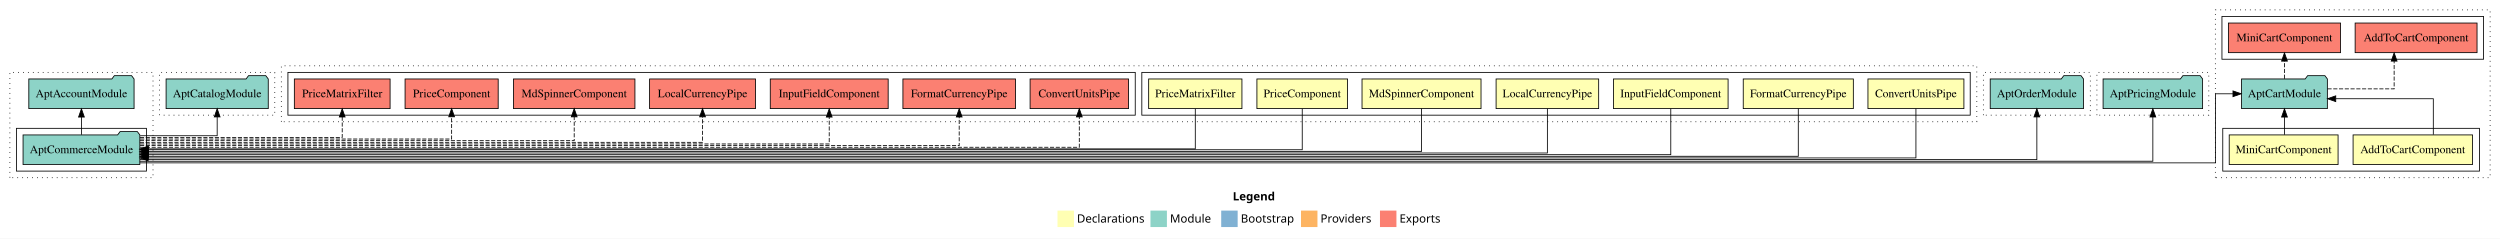
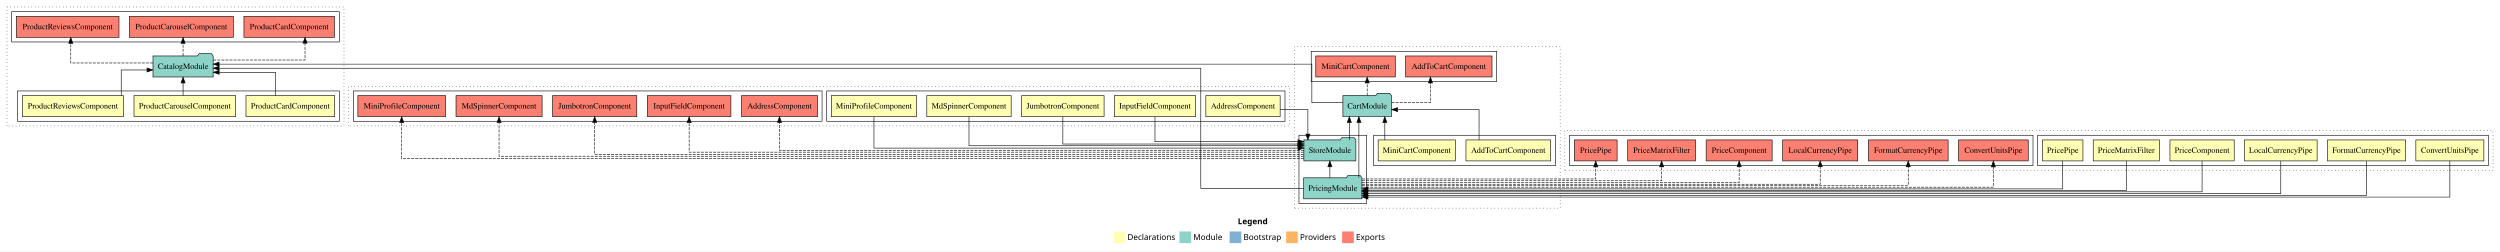
- <svg xmlns="http://www.w3.org/2000/svg" width="3039pt" height="290pt" viewBox="0.00 0.00 3039.00 290.00">
-   <g id="graph0" class="graph" transform="scale(1 1) rotate(0) translate(4 286)">
-     <polygon fill="#ffffff" stroke="transparent" points="-4,4 -4,-286 3035,-286 3035,4 -4,4" />
-     <text text-anchor="start" x="1494.509" y="-42.4" font-family="sans-serif" font-weight="bold" font-size="14.00" fill="#000000">Legend</text>
-     <polygon fill="#ffffb3" stroke="transparent" points="1281.5,-10 1281.5,-30 1301.5,-30 1301.5,-10 1281.5,-10" />
-     <text text-anchor="start" x="1305.129" y="-15.4" font-family="sans-serif" font-size="14.00" fill="#000000">  Declarations</text>
-     <polygon fill="#8dd3c7" stroke="transparent" points="1394.5,-10 1394.5,-30 1414.5,-30 1414.5,-10 1394.5,-10" />
-     <text text-anchor="start" x="1418.225" y="-15.4" font-family="sans-serif" font-size="14.00" fill="#000000">  Module</text>
-     <polygon fill="#80b1d3" stroke="transparent" points="1480.5,-10 1480.5,-30 1500.5,-30 1500.5,-10 1480.5,-10" />
-     <text text-anchor="start" x="1504.281" y="-15.4" font-family="sans-serif" font-size="14.00" fill="#000000">  Bootstrap</text>
-     <polygon fill="#fdb462" stroke="transparent" points="1577.5,-10 1577.5,-30 1597.5,-30 1597.5,-10 1577.5,-10" />
-     <text text-anchor="start" x="1601.173" y="-15.4" font-family="sans-serif" font-size="14.00" fill="#000000">  Providers</text>
-     <polygon fill="#fb8072" stroke="transparent" points="1673.5,-10 1673.5,-30 1693.5,-30 1693.5,-10 1673.5,-10" />
-     <text text-anchor="start" x="1697.226" y="-15.4" font-family="sans-serif" font-size="14.00" fill="#000000">  Exports</text>
+ <svg xmlns="http://www.w3.org/2000/svg" width="4288pt" height="431pt" viewBox="0.00 0.00 4288.00 431.00">
+   <g id="graph0" class="graph" transform="scale(1 1) rotate(0) translate(4 427)">
+     <polygon fill="#ffffff" stroke="transparent" points="-4,4 -4,-427 4284,-427 4284,4 -4,4" />
+     <text text-anchor="start" x="2119.009" y="-42.4" font-family="sans-serif" font-weight="bold" font-size="14.00" fill="#000000">Legend</text>
+     <polygon fill="#ffffb3" stroke="transparent" points="1906,-10 1906,-30 1926,-30 1926,-10 1906,-10" />
+     <text text-anchor="start" x="1929.629" y="-15.4" font-family="sans-serif" font-size="14.00" fill="#000000">  Declarations</text>
+     <polygon fill="#8dd3c7" stroke="transparent" points="2019,-10 2019,-30 2039,-30 2039,-10 2019,-10" />
+     <text text-anchor="start" x="2042.725" y="-15.4" font-family="sans-serif" font-size="14.00" fill="#000000">  Module</text>
+     <polygon fill="#80b1d3" stroke="transparent" points="2105,-10 2105,-30 2125,-30 2125,-10 2105,-10" />
+     <text text-anchor="start" x="2128.781" y="-15.4" font-family="sans-serif" font-size="14.00" fill="#000000">  Bootstrap</text>
+     <polygon fill="#fdb462" stroke="transparent" points="2202,-10 2202,-30 2222,-30 2222,-10 2202,-10" />
+     <text text-anchor="start" x="2225.673" y="-15.4" font-family="sans-serif" font-size="14.00" fill="#000000">  Providers</text>
+     <polygon fill="#fb8072" stroke="transparent" points="2298,-10 2298,-30 2318,-30 2318,-10 2298,-10" />
+     <text text-anchor="start" x="2321.726" y="-15.4" font-family="sans-serif" font-size="14.00" fill="#000000">  Exports</text>
    <g id="clust1" class="cluster">
-       <polygon fill="none" stroke="#000000" stroke-dasharray="1,5" points="8,-70 8,-198 182,-198 182,-70 8,-70" />
-     </g>
-     <g id="clust3" class="cluster">
-       <polygon fill="none" stroke="#000000" points="16,-78 16,-130 174,-130 174,-78 16,-78" />
-     </g>
-     <g id="clust7" class="cluster">
-       <polygon fill="none" stroke="#000000" stroke-dasharray="1,5" points="2689,-70 2689,-274 3023,-274 3023,-70 2689,-70" />
-     </g>
-     <g id="clust8" class="cluster">
-       <polygon fill="none" stroke="#000000" points="2698,-78 2698,-130 3010,-130 3010,-78 2698,-78" />
-     </g>
-     <g id="clust12" class="cluster">
-       <polygon fill="none" stroke="#000000" points="2697,-214 2697,-266 3015,-266 3015,-214 2697,-214" />
+       <polygon fill="none" stroke="#000000" stroke-dasharray="1,5" points="2216,-70 2216,-347 2672,-347 2672,-70 2216,-70" />
+     </g>
+     <g id="clust2" class="cluster">
+       <polygon fill="none" stroke="#000000" points="2352,-143 2352,-195 2664,-195 2664,-143 2352,-143" />
+     </g>
+     <g id="clust5" class="cluster">
+       <polygon fill="none" stroke="#000000" points="2224,-78 2224,-195 2340,-195 2340,-78 2224,-78" />
+     </g>
+     <g id="clust6" class="cluster">
+       <polygon fill="none" stroke="#000000" points="2245,-287 2245,-339 2563,-339 2563,-287 2245,-287" />
+     </g>
+     <g id="clust9" class="cluster">
+       <polygon fill="none" stroke="#000000" stroke-dasharray="1,5" points="8,-211 8,-415 586,-415 586,-211 8,-211" />
+     </g>
+     <g id="clust10" class="cluster">
+       <polygon fill="none" stroke="#000000" points="26,-219 26,-271 578,-271 578,-219 26,-219" />
    </g>
    <g id="clust15" class="cluster">
-       <polygon fill="none" stroke="#000000" stroke-dasharray="1,5" points="190,-146 190,-198 330,-198 330,-146 190,-146" />
-     </g>
-     <g id="clust21" class="cluster">
-       <polygon fill="none" stroke="#000000" stroke-dasharray="1,5" points="338,-138 338,-206 2399,-206 2399,-138 338,-138" />
-     </g>
-     <g id="clust22" class="cluster">
-       <polygon fill="none" stroke="#000000" points="1384,-146 1384,-198 2391,-198 2391,-146 1384,-146" />
-     </g>
-     <g id="clust31" class="cluster">
-       <polygon fill="none" stroke="#000000" points="346,-146 346,-198 1376,-198 1376,-146 346,-146" />
-     </g>
-     <g id="clust34" class="cluster">
-       <polygon fill="none" stroke="#000000" stroke-dasharray="1,5" points="2407,-146 2407,-198 2537,-198 2537,-146 2407,-146" />
-     </g>
-     <g id="clust40" class="cluster">
-       <polygon fill="none" stroke="#000000" stroke-dasharray="1,5" points="2545,-146 2545,-198 2681,-198 2681,-146 2545,-146" />
+       <polygon fill="none" stroke="#000000" points="16,-355 16,-407 578,-407 578,-355 16,-355" />
+     </g>
+     <g id="clust24" class="cluster">
+       <polygon fill="none" stroke="#000000" stroke-dasharray="1,5" points="2680,-135 2680,-203 4272,-203 4272,-135 2680,-135" />
+     </g>
+     <g id="clust25" class="cluster">
+       <polygon fill="none" stroke="#000000" points="3491,-143 3491,-195 4264,-195 4264,-143 3491,-143" />
+     </g>
+     <g id="clust33" class="cluster">
+       <polygon fill="none" stroke="#000000" points="2688,-143 2688,-195 3483,-195 3483,-143 2688,-143" />
+     </g>
+     <g id="clust36" class="cluster">
+       <polygon fill="none" stroke="#000000" stroke-dasharray="1,5" points="594,-211 594,-279 2208,-279 2208,-211 594,-211" />
+     </g>
+     <g id="clust37" class="cluster">
+       <polygon fill="none" stroke="#000000" points="1414,-219 1414,-271 2200,-271 2200,-219 1414,-219" />
+     </g>
+     <g id="clust44" class="cluster">
+       <polygon fill="none" stroke="#000000" points="602,-219 602,-271 1406,-271 1406,-219 602,-219" />
    </g>
    <g id="node1" class="node">
-       <polygon fill="#8dd3c7" stroke="#000000" points="165.969,-122 162.969,-126 141.969,-126 138.969,-122 24.031,-122 24.031,-86 165.969,-86 165.969,-122" />
-       <text text-anchor="middle" x="95" y="-99.8" font-family="Times,serif" font-size="14.00" fill="#000000">AptCommerceModule</text>
+       <polygon fill="#ffffb3" stroke="#000000" points="2655.594,-187 2510.406,-187 2510.406,-151 2655.594,-151 2655.594,-187" />
+       <text text-anchor="middle" x="2583" y="-164.8" font-family="Times,serif" font-size="14.00" fill="#000000">AddToCartComponent</text>
+     </g>
+     <g id="node3" class="node">
+       <polygon fill="#8dd3c7" stroke="#000000" points="2382.653,-263 2379.653,-267 2358.653,-267 2355.653,-263 2299.347,-263 2299.347,-227 2382.653,-227 2382.653,-263" />
+       <text text-anchor="middle" x="2341" y="-240.8" font-family="Times,serif" font-size="14.00" fill="#000000">CartModule</text>
+     </g>
+     <g id="edge1" class="edge">
+       <path fill="none" stroke="#000000" d="M2532.875,-187.027C2532.875,-207.767 2532.875,-239 2532.875,-239 2532.875,-239 2393.108,-239 2393.108,-239" />
+       <polygon fill="#000000" stroke="#000000" points="2393.108,-235.5 2383.108,-239 2393.108,-242.5 2393.108,-235.5" />
    </g>
    <g id="node2" class="node">
-       <polygon fill="#8dd3c7" stroke="#000000" points="158.973,-190 155.973,-194 134.973,-194 131.973,-190 31.027,-190 31.027,-154 158.973,-154 158.973,-190" />
-       <text text-anchor="middle" x="95" y="-167.8" font-family="Times,serif" font-size="14.00" fill="#000000">AptAccountModule</text>
-     </g>
-     <g id="edge1" class="edge">
-       <path fill="none" stroke="#000000" d="M95,-122.223C95,-122.223 95,-143.727 95,-143.727" />
-       <polygon fill="#000000" stroke="#000000" points="91.5,-143.727 95,-153.727 98.5,-143.727 91.5,-143.727" />
+       <polygon fill="#ffffb3" stroke="#000000" points="2492.161,-187 2359.839,-187 2359.839,-151 2492.161,-151 2492.161,-187" />
+       <text text-anchor="middle" x="2426" y="-164.8" font-family="Times,serif" font-size="14.00" fill="#000000">MiniCartComponent</text>
+     </g>
+     <g id="edge2" class="edge">
+       <path fill="none" stroke="#000000" d="M2371.248,-187.011C2371.248,-187.011 2371.248,-216.855 2371.248,-216.855" />
+       <polygon fill="#000000" stroke="#000000" points="2367.748,-216.855 2371.248,-226.855 2374.748,-216.855 2367.748,-216.855" />
+     </g>
+     <g id="node6" class="node">
+       <polygon fill="#fb8072" stroke="#000000" points="2555.095,-331 2406.905,-331 2406.905,-295 2555.095,-295 2555.095,-331" />
+       <text text-anchor="middle" x="2481" y="-308.8" font-family="Times,serif" font-size="14.00" fill="#000000">AddToCartComponent </text>
+     </g>
+     <g id="edge5" class="edge">
+       <path fill="none" stroke="#000000" stroke-dasharray="5,2" d="M2382.955,-251C2413.492,-251 2449.517,-251 2449.517,-251 2449.517,-251 2449.517,-284.733 2449.517,-284.733" />
+       <polygon fill="#000000" stroke="#000000" points="2446.017,-284.733 2449.517,-294.733 2453.017,-284.733 2446.017,-284.733" />
+     </g>
+     <g id="node7" class="node">
+       <polygon fill="#fb8072" stroke="#000000" points="2389.161,-331 2252.839,-331 2252.839,-295 2389.161,-295 2389.161,-331" />
+       <text text-anchor="middle" x="2321" y="-308.8" font-family="Times,serif" font-size="14.00" fill="#000000">MiniCartComponent </text>
+     </g>
+     <g id="edge6" class="edge">
+       <path fill="none" stroke="#000000" stroke-dasharray="5,2" d="M2341,-263.223C2341,-263.223 2341,-284.727 2341,-284.727" />
+       <polygon fill="#000000" stroke="#000000" points="2337.5,-284.727 2341,-294.727 2344.5,-284.727 2337.5,-284.727" />
+     </g>
+     <g id="node11" class="node">
+       <polygon fill="#8dd3c7" stroke="#000000" points="361.597,-331 358.597,-335 337.597,-335 334.597,-331 258.403,-331 258.403,-295 361.597,-295 361.597,-331" />
+       <text text-anchor="middle" x="310" y="-308.8" font-family="Times,serif" font-size="14.00" fill="#000000">CatalogModule</text>
+     </g>
+     <g id="edge10" class="edge">
+       <path fill="none" stroke="#000000" d="M2299.098,-251C2273.675,-251 2246.097,-251 2246.097,-251 2246.097,-251 2246.097,-317 2246.097,-317 2246.097,-317 371.786,-317 371.786,-317" />
+       <polygon fill="#000000" stroke="#000000" points="371.786,-313.5 361.786,-317 371.786,-320.5 371.786,-313.5" />
+     </g>
+     <g id="node4" class="node">
+       <polygon fill="#8dd3c7" stroke="#000000" points="2331.989,-122 2328.989,-126 2307.989,-126 2304.989,-122 2232.011,-122 2232.011,-86 2331.989,-86 2331.989,-122" />
+       <text text-anchor="middle" x="2282" y="-99.8" font-family="Times,serif" font-size="14.00" fill="#000000">PricingModule</text>
+     </g>
+     <g id="edge3" class="edge">
+       <path fill="none" stroke="#000000" d="M2326.772,-122.145C2326.772,-122.145 2326.772,-216.925 2326.772,-216.925" />
+       <polygon fill="#000000" stroke="#000000" points="2323.272,-216.925 2326.772,-226.925 2330.272,-216.925 2323.272,-216.925" />
    </g>
    <g id="node5" class="node">
-       <polygon fill="#8dd3c7" stroke="#000000" points="2825.15,-190 2822.15,-194 2801.15,-194 2798.15,-190 2720.85,-190 2720.85,-154 2825.15,-154 2825.15,-190" />
-       <text text-anchor="middle" x="2773" y="-167.8" font-family="Times,serif" font-size="14.00" fill="#000000">AptCartModule</text>
+       <polygon fill="#8dd3c7" stroke="#000000" points="2321.598,-187 2318.598,-191 2297.598,-191 2294.598,-187 2232.402,-187 2232.402,-151 2321.598,-151 2321.598,-187" />
+       <text text-anchor="middle" x="2277" y="-164.8" font-family="Times,serif" font-size="14.00" fill="#000000">StoreModule</text>
+     </g>
+     <g id="edge32" class="edge">
+       <path fill="none" stroke="#000000" d="M2277,-122.106C2277,-122.106 2277,-140.991 2277,-140.991" />
+       <polygon fill="#000000" stroke="#000000" points="2273.5,-140.991 2277,-150.991 2280.5,-140.991 2273.5,-140.991" />
+     </g>
+     <g id="edge11" class="edge">
+       <path fill="none" stroke="#000000" d="M2231.758,-104C2165.063,-104 2055.615,-104 2055.615,-104 2055.615,-104 2055.615,-310 2055.615,-310 2055.615,-310 371.769,-310 371.769,-310" />
+       <polygon fill="#000000" stroke="#000000" points="371.769,-306.5 361.769,-310 371.769,-313.5 371.769,-306.5" />
+     </g>
+     <g id="node21" class="node">
+       <polygon fill="#fb8072" stroke="#000000" points="3474.823,-187 3355.177,-187 3355.177,-151 3474.823,-151 3474.823,-187" />
+       <text text-anchor="middle" x="3415" y="-164.8" font-family="Times,serif" font-size="14.00" fill="#000000">ConvertUnitsPipe </text>
+     </g>
+     <g id="edge21" class="edge">
+       <path fill="none" stroke="#000000" stroke-dasharray="5,2" d="M2332.146,-106C2551.415,-106 3415,-106 3415,-106 3415,-106 3415,-140.778 3415,-140.778" />
+       <polygon fill="#000000" stroke="#000000" points="3411.5,-140.778 3415,-150.778 3418.5,-140.778 3411.5,-140.778" />
+     </g>
+     <g id="node22" class="node">
+       <polygon fill="#fb8072" stroke="#000000" points="3337.414,-187 3200.586,-187 3200.586,-151 3337.414,-151 3337.414,-187" />
+       <text text-anchor="middle" x="3269" y="-164.8" font-family="Times,serif" font-size="14.00" fill="#000000">FormatCurrencyPipe </text>
+     </g>
+     <g id="edge22" class="edge">
+       <path fill="none" stroke="#000000" stroke-dasharray="5,2" d="M2332.302,-109C2533.434,-109 3269,-109 3269,-109 3269,-109 3269,-140.998 3269,-140.998" />
+       <polygon fill="#000000" stroke="#000000" points="3265.5,-140.998 3269,-150.998 3272.5,-140.998 3265.5,-140.998" />
+     </g>
+     <g id="node23" class="node">
+       <polygon fill="#fb8072" stroke="#000000" points="3182.348,-187 3053.652,-187 3053.652,-151 3182.348,-151 3182.348,-187" />
+       <text text-anchor="middle" x="3118" y="-164.8" font-family="Times,serif" font-size="14.00" fill="#000000">LocalCurrencyPipe </text>
+     </g>
+     <g id="edge23" class="edge">
+       <path fill="none" stroke="#000000" stroke-dasharray="5,2" d="M2332.102,-111C2512.462,-111 3118,-111 3118,-111 3118,-111 3118,-140.966 3118,-140.966" />
+       <polygon fill="#000000" stroke="#000000" points="3114.5,-140.966 3118,-150.966 3121.5,-140.966 3114.5,-140.966" />
+     </g>
+     <g id="node24" class="node">
+       <polygon fill="#fb8072" stroke="#000000" points="3035.596,-187 2922.404,-187 2922.404,-151 3035.596,-151 3035.596,-187" />
+       <text text-anchor="middle" x="2979" y="-164.8" font-family="Times,serif" font-size="14.00" fill="#000000">PriceComponent </text>
+     </g>
+     <g id="edge24" class="edge">
+       <path fill="none" stroke="#000000" stroke-dasharray="5,2" d="M2332.126,-114C2491.942,-114 2979,-114 2979,-114 2979,-114 2979,-140.991 2979,-140.991" />
+       <polygon fill="#000000" stroke="#000000" points="2975.5,-140.991 2979,-150.991 2982.5,-140.991 2975.5,-140.991" />
+     </g>
+     <g id="node25" class="node">
+       <polygon fill="#fb8072" stroke="#000000" points="2904.194,-187 2787.806,-187 2787.806,-151 2904.194,-151 2904.194,-187" />
+       <text text-anchor="middle" x="2846" y="-164.8" font-family="Times,serif" font-size="14.00" fill="#000000">PriceMatrixFilter </text>
+     </g>
+     <g id="edge25" class="edge">
+       <path fill="none" stroke="#000000" stroke-dasharray="5,2" d="M2332.051,-117C2470.083,-117 2846,-117 2846,-117 2846,-117 2846,-140.813 2846,-140.813" />
+       <polygon fill="#000000" stroke="#000000" points="2842.5,-140.813 2846,-150.813 2849.5,-140.813 2842.5,-140.813" />
+     </g>
+     <g id="node26" class="node">
+       <polygon fill="#fb8072" stroke="#000000" points="2769.651,-187 2696.349,-187 2696.349,-151 2769.651,-151 2769.651,-187" />
+       <text text-anchor="middle" x="2733" y="-164.8" font-family="Times,serif" font-size="14.00" fill="#000000">PricePipe </text>
+     </g>
+     <g id="edge26" class="edge">
+       <path fill="none" stroke="#000000" stroke-dasharray="5,2" d="M2332.423,-120C2450.11,-120 2733,-120 2733,-120 2733,-120 2733,-140.754 2733,-140.754" />
+       <polygon fill="#000000" stroke="#000000" points="2729.5,-140.754 2733,-150.754 2736.5,-140.754 2729.5,-140.754" />
    </g>
    <g id="edge4" class="edge">
-       <path fill="none" stroke="#000000" d="M166.072,-88C582.652,-88 2689.206,-88 2689.206,-88 2689.206,-88 2689.206,-172 2689.206,-172 2689.206,-172 2710.408,-172 2710.408,-172" />
-       <polygon fill="#000000" stroke="#000000" points="2710.408,-175.5 2720.408,-172 2710.408,-168.5 2710.408,-175.5" />
+       <path fill="none" stroke="#000000" d="M2310.361,-187.011C2310.361,-187.011 2310.361,-216.855 2310.361,-216.855" />
+       <polygon fill="#000000" stroke="#000000" points="2306.862,-216.855 2310.361,-226.855 2313.862,-216.855 2306.862,-216.855" />
+     </g>
+     <g id="node32" class="node">
+       <polygon fill="#fb8072" stroke="#000000" points="1398.204,-263 1267.796,-263 1267.796,-227 1398.204,-227 1398.204,-263" />
+       <text text-anchor="middle" x="1333" y="-240.8" font-family="Times,serif" font-size="14.00" fill="#000000">AddressComponent </text>
+     </g>
+     <g id="edge33" class="edge">
+       <path fill="none" stroke="#000000" stroke-dasharray="5,2" d="M2232.42,-169C2045.302,-169 1333,-169 1333,-169 1333,-169 1333,-216.989 1333,-216.989" />
+       <polygon fill="#000000" stroke="#000000" points="1329.5,-216.989 1333,-226.989 1336.5,-216.989 1329.5,-216.989" />
+     </g>
+     <g id="node33" class="node">
+       <polygon fill="#fb8072" stroke="#000000" points="1249.662,-263 1106.338,-263 1106.338,-227 1249.662,-227 1249.662,-263" />
+       <text text-anchor="middle" x="1178" y="-240.8" font-family="Times,serif" font-size="14.00" fill="#000000">InputFieldComponent </text>
+     </g>
+     <g id="edge34" class="edge">
+       <path fill="none" stroke="#000000" stroke-dasharray="5,2" d="M2232.213,-166C2026.008,-166 1178,-166 1178,-166 1178,-166 1178,-216.677 1178,-216.677" />
+       <polygon fill="#000000" stroke="#000000" points="1174.5,-216.677 1178,-226.677 1181.5,-216.677 1174.5,-216.677" />
+     </g>
+     <g id="node34" class="node">
+       <polygon fill="#fb8072" stroke="#000000" points="1088.219,-263 943.781,-263 943.781,-227 1088.219,-227 1088.219,-263" />
+       <text text-anchor="middle" x="1016" y="-240.8" font-family="Times,serif" font-size="14.00" fill="#000000">JumbotronComponent </text>
+     </g>
+     <g id="edge35" class="edge">
+       <path fill="none" stroke="#000000" stroke-dasharray="5,2" d="M2232.12,-162C2007.487,-162 1016,-162 1016,-162 1016,-162 1016,-216.99 1016,-216.99" />
+       <polygon fill="#000000" stroke="#000000" points="1012.5,-216.99 1016,-226.99 1019.5,-216.99 1012.5,-216.99" />
+     </g>
+     <g id="node35" class="node">
+       <polygon fill="#fb8072" stroke="#000000" points="925.826,-263 778.174,-263 778.174,-227 925.826,-227 925.826,-263" />
+       <text text-anchor="middle" x="852" y="-240.8" font-family="Times,serif" font-size="14.00" fill="#000000">MdSpinnerComponent </text>
+     </g>
+     <g id="edge36" class="edge">
+       <path fill="none" stroke="#000000" stroke-dasharray="5,2" d="M2232.395,-159C1991.021,-159 852,-159 852,-159 852,-159 852,-216.762 852,-216.762" />
+       <polygon fill="#000000" stroke="#000000" points="848.5,-216.762 852,-226.762 855.5,-216.762 848.5,-216.762" />
+     </g>
+     <g id="node36" class="node">
+       <polygon fill="#fb8072" stroke="#000000" points="760.158,-263 609.842,-263 609.842,-227 760.158,-227 760.158,-263" />
+       <text text-anchor="middle" x="685" y="-240.8" font-family="Times,serif" font-size="14.00" fill="#000000">MiniProfileComponent </text>
+     </g>
+     <g id="edge37" class="edge">
+       <path fill="none" stroke="#000000" stroke-dasharray="5,2" d="M2232.34,-155C1974.24,-155 685,-155 685,-155 685,-155 685,-216.787 685,-216.787" />
+       <polygon fill="#000000" stroke="#000000" points="681.5,-216.787 685,-226.787 688.5,-216.787 681.5,-216.787" />
    </g>
    <g id="node8" class="node">
-       <polygon fill="#8dd3c7" stroke="#000000" points="322.094,-190 319.094,-194 298.094,-194 295.094,-190 197.906,-190 197.906,-154 322.094,-154 322.094,-190" />
-       <text text-anchor="middle" x="260" y="-167.8" font-family="Times,serif" font-size="14.00" fill="#000000">AptCatalogModule</text>
+       <polygon fill="#ffffb3" stroke="#000000" points="570.093,-263 417.907,-263 417.907,-227 570.093,-227 570.093,-263" />
+       <text text-anchor="middle" x="494" y="-240.8" font-family="Times,serif" font-size="14.00" fill="#000000">ProductCardComponent</text>
    </g>
    <g id="edge7" class="edge">
-       <path fill="none" stroke="#000000" d="M166.412,-121C211.005,-121 260,-121 260,-121 260,-121 260,-143.876 260,-143.876" />
-       <polygon fill="#000000" stroke="#000000" points="256.5,-143.876 260,-153.876 263.5,-143.876 256.5,-143.876" />
+       <path fill="none" stroke="#000000" d="M468.568,-263.034C468.568,-280.06 468.568,-303 468.568,-303 468.568,-303 371.921,-303 371.921,-303" />
+       <polygon fill="#000000" stroke="#000000" points="371.921,-299.5 361.921,-303 371.921,-306.5 371.921,-299.5" />
+     </g>
+     <g id="node9" class="node">
+       <polygon fill="#ffffb3" stroke="#000000" points="400.143,-263 225.857,-263 225.857,-227 400.143,-227 400.143,-263" />
+       <text text-anchor="middle" x="313" y="-240.8" font-family="Times,serif" font-size="14.00" fill="#000000">ProductCarouselComponent</text>
+     </g>
+     <g id="edge8" class="edge">
+       <path fill="none" stroke="#000000" d="M310,-263.223C310,-263.223 310,-284.727 310,-284.727" />
+       <polygon fill="#000000" stroke="#000000" points="306.5,-284.727 310,-294.727 313.5,-284.727 306.5,-284.727" />
+     </g>
+     <g id="node10" class="node">
+       <polygon fill="#ffffb3" stroke="#000000" points="207.588,-263 34.412,-263 34.412,-227 207.588,-227 207.588,-263" />
+       <text text-anchor="middle" x="121" y="-240.8" font-family="Times,serif" font-size="14.00" fill="#000000">ProductReviewsComponent</text>
+     </g>
+     <g id="edge9" class="edge">
+       <path fill="none" stroke="#000000" d="M203.919,-263.267C203.919,-281.555 203.919,-307 203.919,-307 203.919,-307 248.203,-307 248.203,-307" />
+       <polygon fill="#000000" stroke="#000000" points="248.203,-310.5 258.203,-307 248.203,-303.5 248.203,-310.5" />
+     </g>
+     <g id="node12" class="node">
+       <polygon fill="#fb8072" stroke="#000000" points="569.593,-399 414.407,-399 414.407,-363 569.593,-363 569.593,-399" />
+       <text text-anchor="middle" x="492" y="-376.8" font-family="Times,serif" font-size="14.00" fill="#000000">ProductCardComponent </text>
+     </g>
+     <g id="edge12" class="edge">
+       <path fill="none" stroke="#000000" stroke-dasharray="5,2" d="M361.708,-324C423.653,-324 519.182,-324 519.182,-324 519.182,-324 519.182,-352.965 519.182,-352.965" />
+       <polygon fill="#000000" stroke="#000000" points="515.682,-352.965 519.182,-362.965 522.682,-352.965 515.682,-352.965" />
+     </g>
+     <g id="node13" class="node">
+       <polygon fill="#fb8072" stroke="#000000" points="396.142,-399 217.857,-399 217.857,-363 396.142,-363 396.142,-399" />
+       <text text-anchor="middle" x="307" y="-376.8" font-family="Times,serif" font-size="14.00" fill="#000000">ProductCarouselComponent </text>
+     </g>
+     <g id="edge13" class="edge">
+       <path fill="none" stroke="#000000" stroke-dasharray="5,2" d="M310,-331.223C310,-331.223 310,-352.727 310,-352.727" />
+       <polygon fill="#000000" stroke="#000000" points="306.5,-352.727 310,-362.727 313.5,-352.727 306.5,-352.727" />
+     </g>
+     <g id="node14" class="node">
+       <polygon fill="#fb8072" stroke="#000000" points="200.089,-399 23.911,-399 23.911,-363 200.089,-363 200.089,-399" />
+       <text text-anchor="middle" x="112" y="-376.8" font-family="Times,serif" font-size="14.00" fill="#000000">ProductReviewsComponent </text>
+     </g>
+     <g id="edge14" class="edge">
+       <path fill="none" stroke="#000000" stroke-dasharray="5,2" d="M258.38,-319C201.322,-319 117.375,-319 117.375,-319 117.375,-319 117.375,-352.733 117.375,-352.733" />
+       <polygon fill="#000000" stroke="#000000" points="113.875,-352.733 117.375,-362.733 120.875,-352.733 113.875,-352.733" />
+     </g>
+     <g id="node15" class="node">
+       <polygon fill="#ffffb3" stroke="#000000" points="4256.323,-187 4139.677,-187 4139.677,-151 4256.323,-151 4256.323,-187" />
+       <text text-anchor="middle" x="4198" y="-164.8" font-family="Times,serif" font-size="14.00" fill="#000000">ConvertUnitsPipe</text>
+     </g>
+     <g id="edge15" class="edge">
+       <path fill="none" stroke="#000000" d="M4198,-150.847C4198,-127.243 4198,-89 4198,-89 4198,-89 2342.264,-89 2342.264,-89" />
+       <polygon fill="#000000" stroke="#000000" points="2342.264,-85.5 2332.264,-89 2342.264,-92.5 2342.264,-85.5" />
    </g>
    <g id="node16" class="node">
-       <polygon fill="#fb8072" stroke="#000000" points="1367.823,-190 1248.177,-190 1248.177,-154 1367.823,-154 1367.823,-190" />
-       <text text-anchor="middle" x="1308" y="-167.8" font-family="Times,serif" font-size="14.00" fill="#000000">ConvertUnitsPipe </text>
-     </g>
-     <g id="edge15" class="edge">
-       <path fill="none" stroke="#000000" stroke-dasharray="5,2" d="M166.35,-107C426.364,-107 1308,-107 1308,-107 1308,-107 1308,-143.894 1308,-143.894" />
-       <polygon fill="#000000" stroke="#000000" points="1304.5,-143.894 1308,-153.894 1311.5,-143.894 1304.5,-143.894" />
+       <polygon fill="#ffffb3" stroke="#000000" points="4121.914,-187 3988.086,-187 3988.086,-151 4121.914,-151 4121.914,-187" />
+       <text text-anchor="middle" x="4055" y="-164.8" font-family="Times,serif" font-size="14.00" fill="#000000">FormatCurrencyPipe</text>
+     </g>
+     <g id="edge16" class="edge">
+       <path fill="none" stroke="#000000" d="M4055,-150.752C4055,-127.982 4055,-92 4055,-92 4055,-92 2342.206,-92 2342.206,-92" />
+       <polygon fill="#000000" stroke="#000000" points="2342.206,-88.5 2332.206,-92 2342.206,-95.5 2342.206,-88.5" />
    </g>
    <g id="node17" class="node">
-       <polygon fill="#fb8072" stroke="#000000" points="1230.414,-190 1093.586,-190 1093.586,-154 1230.414,-154 1230.414,-190" />
-       <text text-anchor="middle" x="1162" y="-167.8" font-family="Times,serif" font-size="14.00" fill="#000000">FormatCurrencyPipe </text>
-     </g>
-     <g id="edge16" class="edge">
-       <path fill="none" stroke="#000000" stroke-dasharray="5,2" d="M166.25,-109C405.023,-109 1162,-109 1162,-109 1162,-109 1162,-143.778 1162,-143.778" />
-       <polygon fill="#000000" stroke="#000000" points="1158.5,-143.778 1162,-153.778 1165.5,-143.778 1158.5,-143.778" />
+       <polygon fill="#ffffb3" stroke="#000000" points="3970.347,-187 3845.653,-187 3845.653,-151 3970.347,-151 3970.347,-187" />
+       <text text-anchor="middle" x="3908" y="-164.8" font-family="Times,serif" font-size="14.00" fill="#000000">LocalCurrencyPipe</text>
+     </g>
+     <g id="edge17" class="edge">
+       <path fill="none" stroke="#000000" d="M3908,-150.708C3908,-128.794 3908,-95 3908,-95 3908,-95 2341.997,-95 2341.997,-95" />
+       <polygon fill="#000000" stroke="#000000" points="2341.997,-91.5 2331.997,-95 2341.997,-98.5 2341.997,-91.5" />
    </g>
    <g id="node18" class="node">
-       <polygon fill="#fb8072" stroke="#000000" points="1075.662,-190 932.338,-190 932.338,-154 1075.662,-154 1075.662,-190" />
-       <text text-anchor="middle" x="1004" y="-167.8" font-family="Times,serif" font-size="14.00" fill="#000000">InputFieldComponent </text>
-     </g>
-     <g id="edge17" class="edge">
-       <path fill="none" stroke="#000000" stroke-dasharray="5,2" d="M166.328,-111C380.616,-111 1004,-111 1004,-111 1004,-111 1004,-143.698 1004,-143.698" />
-       <polygon fill="#000000" stroke="#000000" points="1000.5,-143.698 1004,-153.698 1007.5,-143.698 1000.5,-143.698" />
+       <polygon fill="#ffffb3" stroke="#000000" points="3828.095,-187 3717.905,-187 3717.905,-151 3828.095,-151 3828.095,-187" />
+       <text text-anchor="middle" x="3773" y="-164.8" font-family="Times,serif" font-size="14.00" fill="#000000">PriceComponent</text>
+     </g>
+     <g id="edge18" class="edge">
+       <path fill="none" stroke="#000000" d="M3773,-150.716C3773,-129.679 3773,-98 3773,-98 3773,-98 2342.035,-98 2342.035,-98" />
+       <polygon fill="#000000" stroke="#000000" points="2342.035,-94.5 2332.035,-98 2342.035,-101.5 2342.035,-94.5" />
    </g>
    <g id="node19" class="node">
-       <polygon fill="#fb8072" stroke="#000000" points="914.348,-190 785.652,-190 785.652,-154 914.348,-154 914.348,-190" />
-       <text text-anchor="middle" x="850" y="-167.8" font-family="Times,serif" font-size="14.00" fill="#000000">LocalCurrencyPipe </text>
-     </g>
-     <g id="edge18" class="edge">
-       <path fill="none" stroke="#000000" stroke-dasharray="5,2" d="M166.029,-113C353.975,-113 850,-113 850,-113 850,-113 850,-143.977 850,-143.977" />
-       <polygon fill="#000000" stroke="#000000" points="846.5,-143.977 850,-153.977 853.5,-143.977 846.5,-143.977" />
+       <polygon fill="#ffffb3" stroke="#000000" points="3699.694,-187 3586.306,-187 3586.306,-151 3699.694,-151 3699.694,-187" />
+       <text text-anchor="middle" x="3643" y="-164.8" font-family="Times,serif" font-size="14.00" fill="#000000">PriceMatrixFilter</text>
+     </g>
+     <g id="edge19" class="edge">
+       <path fill="none" stroke="#000000" d="M3643,-150.871C3643,-130.428 3643,-100 3643,-100 3643,-100 2342.053,-100 2342.053,-100" />
+       <polygon fill="#000000" stroke="#000000" points="2342.053,-96.5 2332.053,-100 2342.053,-103.5 2342.053,-96.5" />
    </g>
    <g id="node20" class="node">
-       <polygon fill="#fb8072" stroke="#000000" points="767.826,-190 620.174,-190 620.174,-154 767.826,-154 767.826,-190" />
-       <text text-anchor="middle" x="694" y="-167.8" font-family="Times,serif" font-size="14.00" fill="#000000">MdSpinnerComponent </text>
-     </g>
-     <g id="edge19" class="edge">
-       <path fill="none" stroke="#000000" stroke-dasharray="5,2" d="M166.065,-115C324.734,-115 694,-115 694,-115 694,-115 694,-143.965 694,-143.965" />
-       <polygon fill="#000000" stroke="#000000" points="690.5,-143.965 694,-153.965 697.5,-143.965 690.5,-143.965" />
-     </g>
-     <g id="node21" class="node">
-       <polygon fill="#fb8072" stroke="#000000" points="601.596,-190 488.404,-190 488.404,-154 601.596,-154 601.596,-190" />
-       <text text-anchor="middle" x="545" y="-167.8" font-family="Times,serif" font-size="14.00" fill="#000000">PriceComponent </text>
+       <polygon fill="#ffffb3" stroke="#000000" points="3568.652,-187 3499.348,-187 3499.348,-151 3568.652,-151 3568.652,-187" />
+       <text text-anchor="middle" x="3534" y="-164.8" font-family="Times,serif" font-size="14.00" fill="#000000">PricePipe</text>
    </g>
    <g id="edge20" class="edge">
-       <path fill="none" stroke="#000000" stroke-dasharray="5,2" d="M166.304,-117C293.192,-117 545,-117 545,-117 545,-117 545,-143.991 545,-143.991" />
-       <polygon fill="#000000" stroke="#000000" points="541.5,-143.991 545,-153.991 548.5,-143.991 541.5,-143.991" />
-     </g>
-     <g id="node22" class="node">
-       <polygon fill="#fb8072" stroke="#000000" points="470.194,-190 353.806,-190 353.806,-154 470.194,-154 470.194,-190" />
-       <text text-anchor="middle" x="412" y="-167.8" font-family="Times,serif" font-size="14.00" fill="#000000">PriceMatrixFilter </text>
-     </g>
-     <g id="edge21" class="edge">
-       <path fill="none" stroke="#000000" stroke-dasharray="5,2" d="M166.141,-119C259.603,-119 412,-119 412,-119 412,-119 412,-143.76 412,-143.76" />
-       <polygon fill="#000000" stroke="#000000" points="408.5,-143.76 412,-153.76 415.5,-143.76 408.5,-143.76" />
-     </g>
-     <g id="node23" class="node">
-       <polygon fill="#8dd3c7" stroke="#000000" points="2528.69,-190 2525.69,-194 2504.69,-194 2501.69,-190 2415.31,-190 2415.31,-154 2528.69,-154 2528.69,-190" />
-       <text text-anchor="middle" x="2472" y="-167.8" font-family="Times,serif" font-size="14.00" fill="#000000">AptOrderModule</text>
-     </g>
-     <g id="edge22" class="edge">
-       <path fill="none" stroke="#000000" d="M166.139,-92C561.643,-92 2472,-92 2472,-92 2472,-92 2472,-143.847 2472,-143.847" />
-       <polygon fill="#000000" stroke="#000000" points="2468.5,-143.847 2472,-153.847 2475.5,-143.847 2468.5,-143.847" />
-     </g>
-     <g id="node24" class="node">
-       <polygon fill="#8dd3c7" stroke="#000000" points="2673.486,-190 2670.486,-194 2649.486,-194 2646.486,-190 2552.514,-190 2552.514,-154 2673.486,-154 2673.486,-190" />
-       <text text-anchor="middle" x="2613" y="-167.8" font-family="Times,serif" font-size="14.00" fill="#000000">AptPricingModule</text>
-     </g>
-     <g id="edge23" class="edge">
-       <path fill="none" stroke="#000000" d="M165.97,-90C574.969,-90 2613,-90 2613,-90 2613,-90 2613,-143.802 2613,-143.802" />
-       <polygon fill="#000000" stroke="#000000" points="2609.5,-143.802 2613,-153.802 2616.5,-143.802 2609.5,-143.802" />
-     </g>
-     <g id="node3" class="node">
-       <polygon fill="#ffffb3" stroke="#000000" points="3001.594,-122 2856.406,-122 2856.406,-86 3001.594,-86 3001.594,-122" />
-       <text text-anchor="middle" x="2929" y="-99.8" font-family="Times,serif" font-size="14.00" fill="#000000">AddToCartComponent</text>
-     </g>
-     <g id="edge2" class="edge">
-       <path fill="none" stroke="#000000" d="M2953.932,-122.267C2953.932,-140.555 2953.932,-166 2953.932,-166 2953.932,-166 2835.333,-166 2835.333,-166" />
-       <polygon fill="#000000" stroke="#000000" points="2835.333,-162.5 2825.333,-166 2835.333,-169.5 2835.333,-162.5" />
-     </g>
-     <g id="node4" class="node">
-       <polygon fill="#ffffb3" stroke="#000000" points="2838.161,-122 2705.839,-122 2705.839,-86 2838.161,-86 2838.161,-122" />
-       <text text-anchor="middle" x="2772" y="-99.8" font-family="Times,serif" font-size="14.00" fill="#000000">MiniCartComponent</text>
-     </g>
-     <g id="edge3" class="edge">
-       <path fill="none" stroke="#000000" d="M2773,-122.223C2773,-122.223 2773,-143.727 2773,-143.727" />
-       <polygon fill="#000000" stroke="#000000" points="2769.5,-143.727 2773,-153.727 2776.5,-143.727 2769.5,-143.727" />
-     </g>
-     <g id="node6" class="node">
-       <polygon fill="#fb8072" stroke="#000000" points="3007.095,-258 2858.905,-258 2858.905,-222 3007.095,-222 3007.095,-258" />
-       <text text-anchor="middle" x="2933" y="-235.8" font-family="Times,serif" font-size="14.00" fill="#000000">AddToCartComponent </text>
-     </g>
-     <g id="edge5" class="edge">
-       <path fill="none" stroke="#000000" stroke-dasharray="5,2" d="M2825.308,-178C2862.658,-178 2906.318,-178 2906.318,-178 2906.318,-178 2906.318,-211.733 2906.318,-211.733" />
-       <polygon fill="#000000" stroke="#000000" points="2902.818,-211.733 2906.318,-221.733 2909.818,-211.733 2902.818,-211.733" />
-     </g>
-     <g id="node7" class="node">
-       <polygon fill="#fb8072" stroke="#000000" points="2841.161,-258 2704.839,-258 2704.839,-222 2841.161,-222 2841.161,-258" />
-       <text text-anchor="middle" x="2773" y="-235.8" font-family="Times,serif" font-size="14.00" fill="#000000">MiniCartComponent </text>
-     </g>
-     <g id="edge6" class="edge">
-       <path fill="none" stroke="#000000" stroke-dasharray="5,2" d="M2773,-190.223C2773,-190.223 2773,-211.727 2773,-211.727" />
-       <polygon fill="#000000" stroke="#000000" points="2769.5,-211.727 2773,-221.727 2776.5,-211.727 2769.5,-211.727" />
-     </g>
-     <g id="node9" class="node">
-       <polygon fill="#ffffb3" stroke="#000000" points="2383.323,-190 2266.677,-190 2266.677,-154 2383.323,-154 2383.323,-190" />
-       <text text-anchor="middle" x="2325" y="-167.8" font-family="Times,serif" font-size="14.00" fill="#000000">ConvertUnitsPipe</text>
-     </g>
-     <g id="edge8" class="edge">
-       <path fill="none" stroke="#000000" d="M2325,-153.909C2325,-130.867 2325,-94 2325,-94 2325,-94 176.045,-94 176.045,-94" />
-       <polygon fill="#000000" stroke="#000000" points="176.045,-90.5 166.045,-94 176.045,-97.5 176.045,-90.5" />
-     </g>
-     <g id="node10" class="node">
-       <polygon fill="#ffffb3" stroke="#000000" points="2248.914,-190 2115.086,-190 2115.086,-154 2248.914,-154 2248.914,-190" />
-       <text text-anchor="middle" x="2182" y="-167.8" font-family="Times,serif" font-size="14.00" fill="#000000">FormatCurrencyPipe</text>
-     </g>
-     <g id="edge9" class="edge">
-       <path fill="none" stroke="#000000" d="M2182,-153.989C2182,-131.515 2182,-96 2182,-96 2182,-96 176.236,-96 176.236,-96" />
-       <polygon fill="#000000" stroke="#000000" points="176.236,-92.5 166.236,-96 176.236,-99.5 176.236,-92.5" />
-     </g>
-     <g id="node11" class="node">
-       <polygon fill="#ffffb3" stroke="#000000" points="2096.662,-190 1957.338,-190 1957.338,-154 2096.662,-154 2096.662,-190" />
-       <text text-anchor="middle" x="2027" y="-167.8" font-family="Times,serif" font-size="14.00" fill="#000000">InputFieldComponent</text>
-     </g>
-     <g id="edge10" class="edge">
-       <path fill="none" stroke="#000000" d="M2027,-153.708C2027,-131.794 2027,-98 2027,-98 2027,-98 176.052,-98 176.052,-98" />
-       <polygon fill="#000000" stroke="#000000" points="176.052,-94.5 166.052,-98 176.052,-101.5 176.052,-94.5" />
-     </g>
-     <g id="node12" class="node">
-       <polygon fill="#ffffb3" stroke="#000000" points="1939.347,-190 1814.653,-190 1814.653,-154 1939.347,-154 1939.347,-190" />
-       <text text-anchor="middle" x="1877" y="-167.8" font-family="Times,serif" font-size="14.00" fill="#000000">LocalCurrencyPipe</text>
-     </g>
-     <g id="edge11" class="edge">
-       <path fill="none" stroke="#000000" d="M1877,-153.831C1877,-132.502 1877,-100 1877,-100 1877,-100 176.232,-100 176.232,-100" />
-       <polygon fill="#000000" stroke="#000000" points="176.232,-96.5 166.232,-100 176.232,-103.5 176.232,-96.5" />
-     </g>
-     <g id="node13" class="node">
-       <polygon fill="#ffffb3" stroke="#000000" points="1796.326,-190 1651.674,-190 1651.674,-154 1796.326,-154 1796.326,-190" />
-       <text text-anchor="middle" x="1724" y="-167.8" font-family="Times,serif" font-size="14.00" fill="#000000">MdSpinnerComponent</text>
-     </g>
-     <g id="edge12" class="edge">
-       <path fill="none" stroke="#000000" d="M1724,-153.973C1724,-133.233 1724,-102 1724,-102 1724,-102 176.044,-102 176.044,-102" />
-       <polygon fill="#000000" stroke="#000000" points="176.044,-98.5 166.044,-102 176.043,-105.5 176.044,-98.5" />
-     </g>
-     <g id="node14" class="node">
-       <polygon fill="#ffffb3" stroke="#000000" points="1634.095,-190 1523.905,-190 1523.905,-154 1634.095,-154 1634.095,-190" />
-       <text text-anchor="middle" x="1579" y="-167.8" font-family="Times,serif" font-size="14.00" fill="#000000">PriceComponent</text>
-     </g>
-     <g id="edge13" class="edge">
-       <path fill="none" stroke="#000000" d="M1579,-153.777C1579,-133.635 1579,-104 1579,-104 1579,-104 176.077,-104 176.077,-104" />
-       <polygon fill="#000000" stroke="#000000" points="176.077,-100.5 166.077,-104 176.076,-107.5 176.077,-100.5" />
-     </g>
-     <g id="node15" class="node">
-       <polygon fill="#ffffb3" stroke="#000000" points="1505.694,-190 1392.306,-190 1392.306,-154 1505.694,-154 1505.694,-190" />
-       <text text-anchor="middle" x="1449" y="-167.8" font-family="Times,serif" font-size="14.00" fill="#000000">PriceMatrixFilter</text>
-     </g>
-     <g id="edge14" class="edge">
-       <path fill="none" stroke="#000000" d="M1449,-153.692C1449,-133.855 1449,-105 1449,-105 1449,-105 176.365,-105 176.365,-105" />
-       <polygon fill="#000000" stroke="#000000" points="176.365,-101.5 166.365,-105 176.365,-108.5 176.365,-101.5" />
+       <path fill="none" stroke="#000000" d="M3534,-150.965C3534,-131.424 3534,-103 3534,-103 3534,-103 2342.241,-103 2342.241,-103" />
+       <polygon fill="#000000" stroke="#000000" points="2342.241,-99.5 2332.241,-103 2342.241,-106.5 2342.241,-99.5" />
+     </g>
+     <g id="node27" class="node">
+       <polygon fill="#ffffb3" stroke="#000000" points="2191.704,-263 2064.296,-263 2064.296,-227 2191.704,-227 2191.704,-263" />
+       <text text-anchor="middle" x="2128" y="-240.8" font-family="Times,serif" font-size="14.00" fill="#000000">AddressComponent</text>
+     </g>
+     <g id="edge27" class="edge">
+       <path fill="none" stroke="#000000" d="M2191.761,-239C2216.623,-239 2239.274,-239 2239.274,-239 2239.274,-239 2239.274,-197.027 2239.274,-197.027" />
+       <polygon fill="#000000" stroke="#000000" points="2242.774,-197.027 2239.274,-187.027 2235.774,-197.027 2242.774,-197.027" />
+     </g>
+     <g id="node28" class="node">
+       <polygon fill="#ffffb3" stroke="#000000" points="2046.662,-263 1907.338,-263 1907.338,-227 2046.662,-227 2046.662,-263" />
+       <text text-anchor="middle" x="1977" y="-240.8" font-family="Times,serif" font-size="14.00" fill="#000000">InputFieldComponent</text>
+     </g>
+     <g id="edge28" class="edge">
+       <path fill="none" stroke="#000000" d="M1977,-226.698C1977,-208.73 1977,-184 1977,-184 1977,-184 2222.411,-184 2222.411,-184" />
+       <polygon fill="#000000" stroke="#000000" points="2222.411,-187.5 2232.411,-184 2222.411,-180.5 2222.411,-187.5" />
+     </g>
+     <g id="node29" class="node">
+       <polygon fill="#ffffb3" stroke="#000000" points="1889.719,-263 1748.281,-263 1748.281,-227 1889.719,-227 1889.719,-263" />
+       <text text-anchor="middle" x="1819" y="-240.8" font-family="Times,serif" font-size="14.00" fill="#000000">JumbotronComponent</text>
+     </g>
+     <g id="edge29" class="edge">
+       <path fill="none" stroke="#000000" d="M1819,-226.894C1819,-207.661 1819,-180 1819,-180 1819,-180 2222.251,-180 2222.251,-180" />
+       <polygon fill="#000000" stroke="#000000" points="2222.251,-183.5 2232.251,-180 2222.251,-176.5 2222.251,-183.5" />
+     </g>
+     <g id="node30" class="node">
+       <polygon fill="#ffffb3" stroke="#000000" points="1730.326,-263 1585.674,-263 1585.674,-227 1730.326,-227 1730.326,-263" />
+       <text text-anchor="middle" x="1658" y="-240.8" font-family="Times,serif" font-size="14.00" fill="#000000">MdSpinnerComponent</text>
+     </g>
+     <g id="edge30" class="edge">
+       <path fill="none" stroke="#000000" d="M1658,-226.777C1658,-206.635 1658,-177 1658,-177 1658,-177 2222.234,-177 2222.234,-177" />
+       <polygon fill="#000000" stroke="#000000" points="2222.234,-180.5 2232.234,-177 2222.234,-173.5 2222.234,-180.5" />
+     </g>
+     <g id="node31" class="node">
+       <polygon fill="#ffffb3" stroke="#000000" points="1568.158,-263 1421.842,-263 1421.842,-227 1568.158,-227 1568.158,-263" />
+       <text text-anchor="middle" x="1495" y="-240.8" font-family="Times,serif" font-size="14.00" fill="#000000">MiniProfileComponent</text>
+     </g>
+     <g id="edge31" class="edge">
+       <path fill="none" stroke="#000000" d="M1495,-226.831C1495,-205.502 1495,-173 1495,-173 1495,-173 2222.432,-173 2222.432,-173" />
+       <polygon fill="#000000" stroke="#000000" points="2222.432,-176.5 2232.432,-173 2222.432,-169.5 2222.432,-176.5" />
    </g>
  </g>
</svg>
